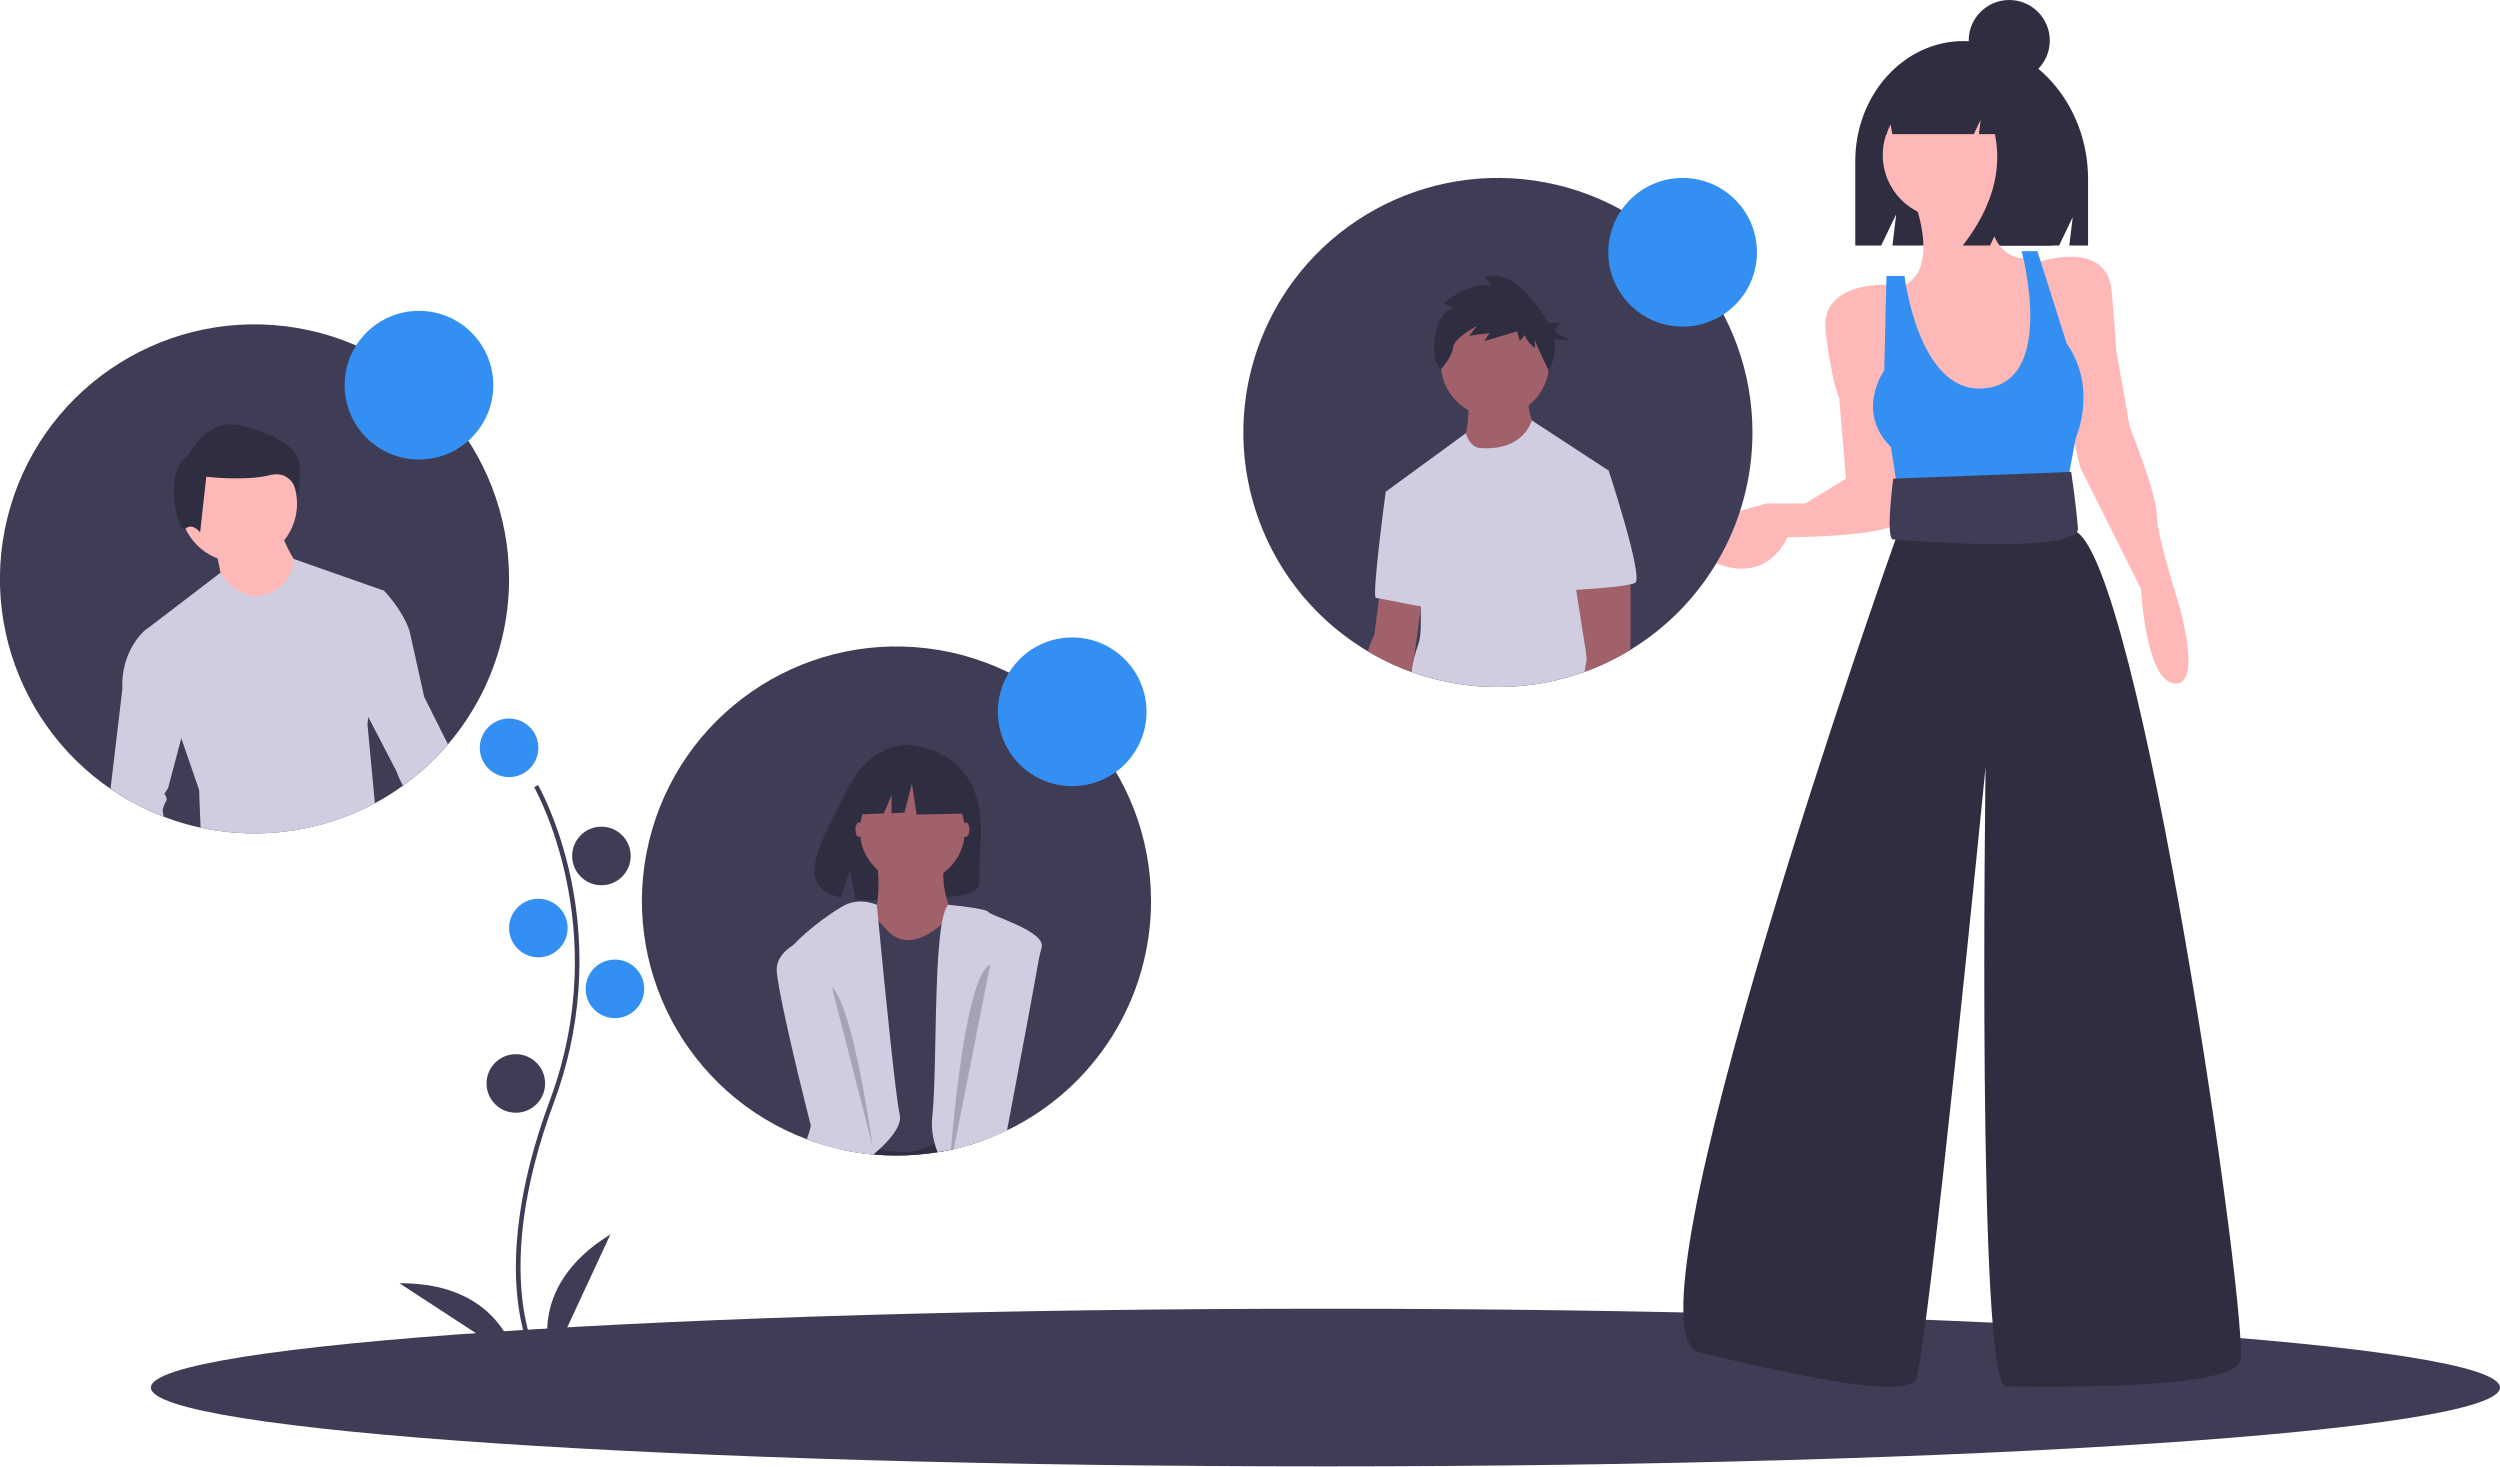
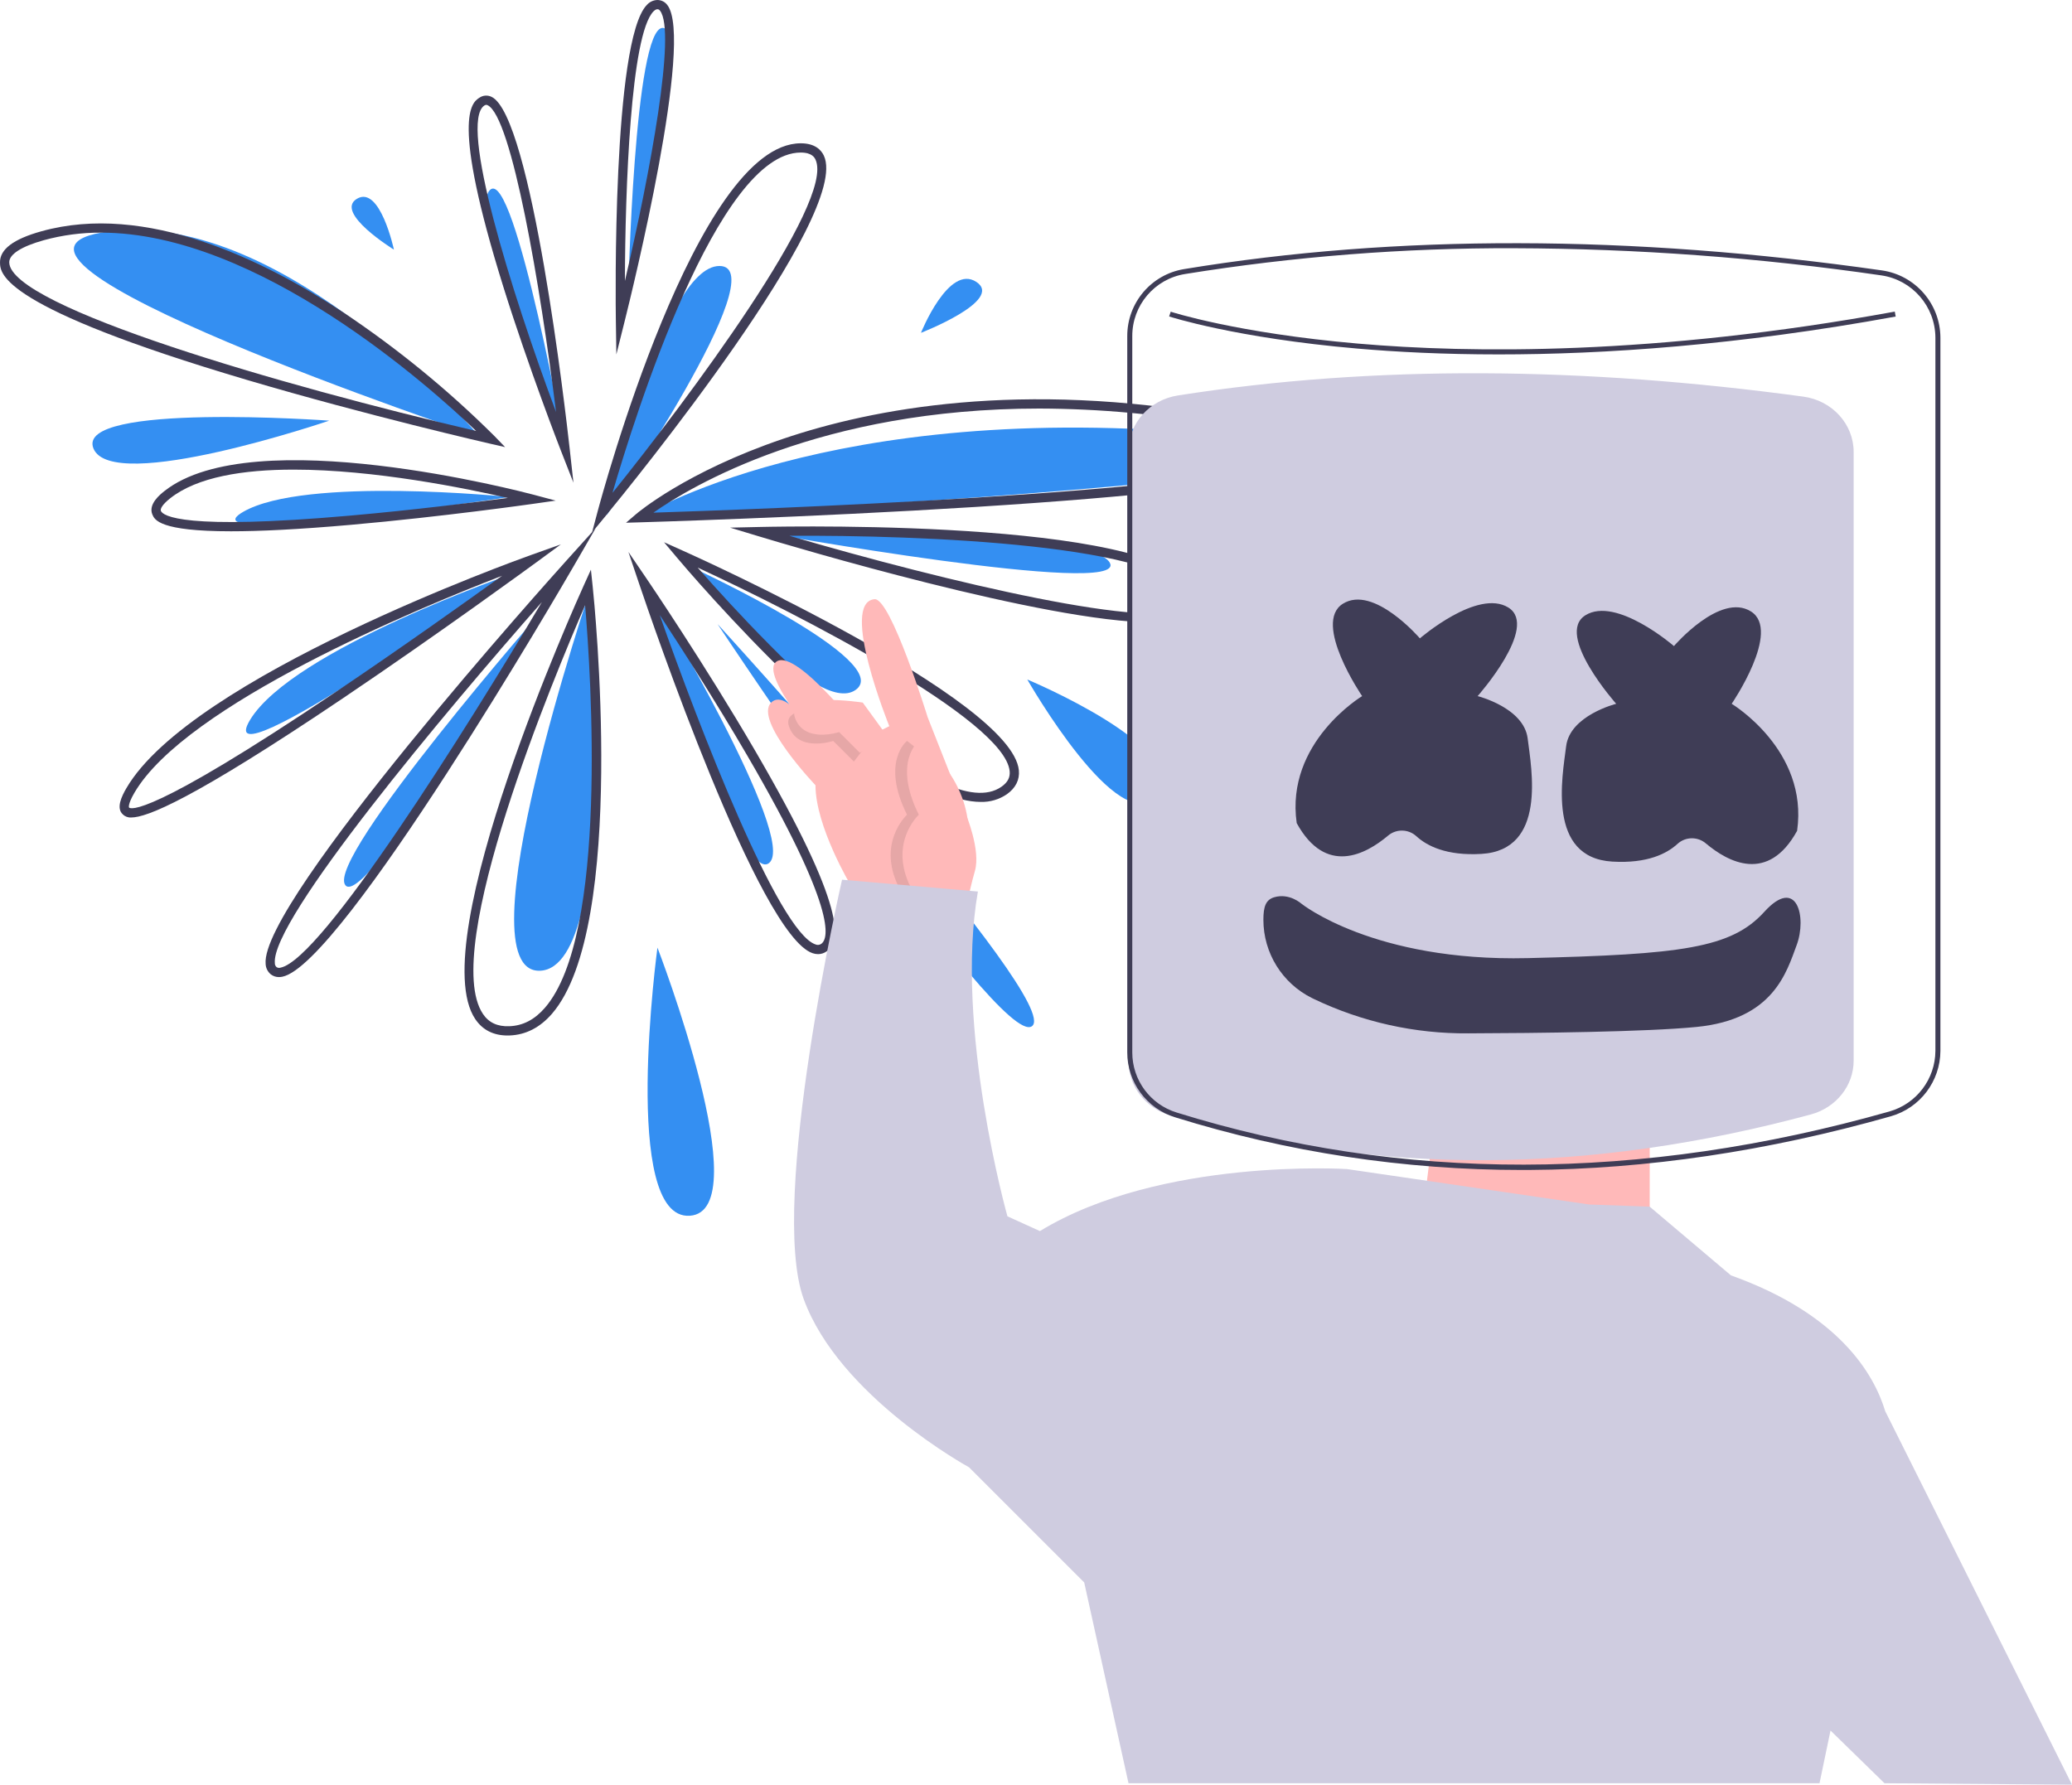
- <svg xmlns="http://www.w3.org/2000/svg" id="a0efb2fe-b3cc-4026-a10e-426d5b99099a" data-name="Layer 1" width="1109.871" height="651" viewBox="0 0 1109.871 651">
-   <path d="M916.762,142.738h-0c-26.542,0-48.058,23.878-48.058,53.334v37.424H880.214l6.663-13.866-1.666,13.866H959.192L965.25,220.89l-1.514,12.605h8.329V204.111C972.065,170.215,947.305,142.738,916.762,142.738Z" transform="translate(-45.06471 -124.5)" fill="#2f2e41" />
-   <ellipse cx="588.429" cy="616" rx="521.442" ry="35" fill="#3f3d56" />
-   <path d="M282.211,728.021c-.229-.375-5.641-9.41-7.517-28.172-1.721-17.213-.614-46.227,14.433-86.698,28.506-76.671-6.569-138.533-6.928-139.149l1.73-1.004c.091.156,9.142,15.929,14.488,41.044a179.061,179.061,0,0,1-7.416,99.807c-28.457,76.54-7.301,112.773-7.084,113.131Z" transform="translate(-45.06471 -124.5)" fill="#3f3d56" />
-   <circle cx="226" cy="332" r="13" fill="#348ff2" />
-   <circle cx="267" cy="380" r="13" fill="#3f3d56" />
-   <circle cx="239" cy="412" r="13" fill="#348ff2" />
-   <circle cx="273" cy="439" r="13" fill="#348ff2" />
-   <circle cx="229" cy="481" r="13" fill="#3f3d56" />
-   <path d="M290.065,728.5s-13-32,26-56Z" transform="translate(-45.06471 -124.5)" fill="#3f3d56" />
-   <path d="M274.077,727.92s-5.916-34.029-51.709-33.738Z" transform="translate(-45.06471 -124.5)" fill="#3f3d56" />
-   <path d="M893.565,210s15,35-5,42l20,66,34-2,9-22-2-33-3-22s-21,5-19-32Z" transform="translate(-45.06471 -124.5)" fill="#ffb8b8" />
-   <path d="M885.565,251s-33-3-30,21,6,29,6,29l3,36-18,11h-17s-52,12-26,25,35-10,35-10,48,0,51-8S885.565,251,885.565,251Z" transform="translate(-45.06471 -124.5)" fill="#ffb8b8" />
-   <path d="M949.565,241s31-11,33,13,2,26,2,26l6,34s12,30,12,39,9,37,9,37,12,39-1,38-15-42-15-42l-27-54-8-33Z" transform="translate(-45.06471 -124.5)" fill="#ffb8b8" />
-   <path d="M890.565,247h-8l-1,42s-13,18,3,34l4,26,73-3,5-27s10-22-4-42l-13-41h-7s16.213,59.778-18,61C896.565,298,890.565,247,890.565,247Z" transform="translate(-45.06471 -124.5)" fill="#348ff2" />
-   <path d="M892.565,344l-6,20s-125,352-87,361,91,21,96,12,31-272,31-272-4,275,9,275,99,2,104-11-45-361-74-369l-8-18Z" transform="translate(-45.06471 -124.5)" fill="#2f2e41" />
-   <path d="M964.565,334l-79,3s-3.606,27,0,27c1,0,83,7,82-5S964.565,334,964.565,334Z" transform="translate(-45.06471 -124.5)" fill="#3f3d56" />
-   <path d="M556.065,524.5a113.011,113.011,0,0,1-63.93,101.82c-.01,0-.01,0-.02.01a110.036,110.036,0,0,1-10.54,4.43c-.57.22-1.15.42-1.74.61-1.2.43-2.42.82-3.65,1.19q-3.795,1.17-7.7,2.07h-.01l-.07.02-.16.03c-.34.08-.69.16-1.04.23q-2.91.645-5.88,1.11a112.114,112.114,0,0,1-18.26,1.48c-3.28,0-6.54-.14-9.75-.42a4.556,4.556,0,0,1-.52-.05,113.435,113.435,0,0,1-25.86-5.43c-1.24-.42-2.48-.86-3.7-1.33a113.009,113.009,0,1,1,152.83-105.77Z" transform="translate(-45.06471 -124.5)" fill="#3f3d56" />
-   <path d="M429.639,525.768s26.504-11.549,38.953.651S435.261,534.602,429.639,525.768Z" transform="translate(-45.06471 -124.5)" fill="#3f3d56" />
-   <path d="M475.404,470.997c-8.907-15.05-26.528-15.751-26.528-15.751s-17.171-2.196-28.186,20.725c-10.267,21.364-24.437,41.992-2.281,46.993l4.002-12.456,2.478,13.383a86.686,86.686,0,0,0,9.48.162c23.727-.766,46.323.224,45.595-8.29C478.996,504.445,483.974,485.478,475.404,470.997Z" transform="translate(-45.06471 -124.5)" fill="#2f2e41" />
-   <path d="M479.835,631.37c.59-.19,1.17-.39,1.74-.61l-.13-.18-1.61-.09-10.42-.56h-.01l-1.75-.09-8.29-.45-18.05-.98-9.67-.52-.49-.03h-.12l-6.81-.37-2.22-.12-2.11,7.74a109.529,109.529,0,0,0,12.9,1.92,4.573,4.573,0,0,0,.52.05c3.21.28,6.47.42,9.75.42a112.118,112.118,0,0,0,18.26-1.48q2.97-.465,5.88-1.11c.35-.07.7-.15,1.04-.23l.16-.03.07-.02h.01q3.9-.9,7.7-2.07Z" transform="translate(-45.06471 -124.5)" fill="#2f2e41" />
-   <path d="M434.056,503.681s4.016,26.504-4.016,29.717,16.063,16.866,16.063,16.866h13.654l8.835-18.472s-8.031-14.457-3.213-28.11S434.056,503.681,434.056,503.681Z" transform="translate(-45.06471 -124.5)" fill="#a0616a" />
-   <path d="M479.835,631.37V537.41s-1.02-9.65-9.11-7.14a15.238,15.238,0,0,0-2.4,1,27.739,27.739,0,0,0-3.82,2.49c-.46.35-.93.73-1.42,1.14-.04.03-.08.07-.12.1-15.26,12.85-22.48,4.02-24.09,2.41-.59-.58-2.13-2.23-3.86-4.09v-.01c-.75-.8-1.53-1.64-2.27-2.46-2.29-2.47-4.31-4.68-4.31-4.68l-8.03,6.42,1.96,48.68.46,11.48v.01l.15,3.57v.02l1.25,31.14.19,4.7a85.339,85.339,0,0,0,8.27,2.18c.82.17,1.69.34,2.58.5,6.96,1.26,15.72,1.91,21.28-1.08a19.752,19.752,0,0,1,3.52-1.47,24.45,24.45,0,0,1,7.46-1.03c.54.01,1.07.03,1.6.06h.01a36.073,36.073,0,0,1,7.05,1.21Z" transform="translate(-45.06471 -124.5)" fill="#3f3d56" />
-   <path d="M441.315,628.41a48.912,48.912,0,0,1-6.05,6.46c-.68.62-1.36,1.22-2.05,1.81-.14.12-.28.23-.42.35a113.435,113.435,0,0,1-25.86-5.43c-1.24-.42-2.48-.86-3.7-1.33a37.334,37.334,0,0,0,1.81-6.03c5.53-25.92-10.55-65.26-11.95-71.57-.51-2.27,1.37-5.42,4.38-8.77,6.57-7.29,18.52-15.53,22.93-17.73a16.553,16.553,0,0,1,10.65-.98h.01a19.215,19.215,0,0,1,3.27.98v.01c.01.15.12,1.29.31,3.24.1,1.07.22,2.37.37,3.89v.01c.27,2.84.61,6.38,1.01,10.42v.01c2.41,24.89,6.77,68.21,8.47,75.58C445.125,622.06,443.725,625.22,441.315,628.41Z" transform="translate(-45.06471 -124.5)" fill="#d0cde1" />
-   <path d="M479.835,631.37c.59-.19,1.17-.39,1.74-.61a110.027,110.027,0,0,0,10.54-4.43c-5.14-15.02,10.05-62.77,14.4-77.55v-.02c.51-1.73.87-3.01,1.03-3.72,1.61-7.23-22.89-14.05-23.69-15.66-.62-1.22-10.57-2.45-15.26-2.96-1.45-.16-2.4-.25-2.4-.25-1.24.96-2.19,3.72-2.93,7.73-.07.32-.13.66-.18,1-.53,3.1-.94,6.85-1.27,11.06-1.82,22.96-1.2,59.24-2.86,74.18a30.421,30.421,0,0,0,.41,9.25,29.04,29.04,0,0,0,.7,2.93,34.288,34.288,0,0,0,1.26,3.7q2.97-.465,5.88-1.11c.35-.07.7-.15,1.04-.23l.16-.03.07-.02h.01q3.9-.9,7.7-2.07Z" transform="translate(-45.06471 -124.5)" fill="#d0cde1" />
-   <ellipse cx="428.747" cy="368.339" rx="1.606" ry="3.213" fill="#a0616a" />
-   <ellipse cx="381.361" cy="368.339" rx="1.606" ry="3.213" fill="#a0616a" />
-   <path d="M479.835,631.37c.59-.19,1.17-.39,1.74-.61a110.027,110.027,0,0,0,10.54-4.43.037.037,0,0,0,.01.03.06.06,0,0,1,.01-.04c6-31.68,12.36-65.57,14.38-77.54v-.02c.35-2.08.57-3.49.63-4.12.8-8.03-19.28-8.03-19.28-8.03l-3.2,16.17-4.83,24.43-1.66,8.39-8.77,44.33-.28,1.42-.65,3.28h.01q3.9-.9,7.7-2.07Z" transform="translate(-45.06471 -124.5)" fill="#d0cde1" />
-   <path d="M432.795,637.03a113.435,113.435,0,0,1-25.86-5.43c-.63-2.43-1.26-4.89-1.89-7.36-7.81-30.65-15.16-63.08-15.16-69.16,0-5.03,3.51-8.66,7.59-11.18a43.088,43.088,0,0,1,12.49-4.88s2.56,10.65,6.24,26.01c1.97,8.2,4.25,17.74,6.62,27.72v.01c2.76,11.58,5.65,23.74,8.33,35.1q.645,2.76,1.28,5.44v.04a.1.1,0,0,1,.01.04q.12.495.24.99c.18.78.36,1.55.53,2.31.04.13.07.26.1.4A4.556,4.556,0,0,1,432.795,637.03Z" transform="translate(-45.06471 -124.5)" fill="#d0cde1" />
-   <path d="M414.379,562.713l18.071,70.67S424.017,571.547,414.379,562.713Z" transform="translate(-45.06471 -124.5)" opacity="0.2" />
-   <path d="M461.325,636.02l5.88-1.14v.03Q464.295,635.555,461.325,636.02Z" transform="translate(-45.06471 -124.5)" opacity="0.2" />
-   <path d="M484.665,552.78l-4.83,24.43-1.66,8.39-8.76,44.33h-.01l-.27,1.42h-.01l-.64,3.28h-.01l-.07.02-.16.03-1.04.2c.09-1.12.2-2.32.32-3.59.04-.47.08-.95.13-1.45,1.88-20.43,5.89-55.72,12.18-70.5C481.315,555.86,482.925,553.52,484.665,552.78Z" transform="translate(-45.06471 -124.5)" opacity="0.2" />
-   <circle cx="405.054" cy="368.74" r="23.291" fill="#a0616a" />
-   <polygon points="426.401 345.046 408.992 335.927 384.951 339.657 379.977 361.626 392.359 361.15 395.818 353.079 395.818 361.017 401.531 360.797 404.847 347.947 406.92 361.626 427.23 361.212 426.401 345.046" fill="#2f2e41" />
-   <path d="M271.065,381.5a112.991,112.991,0,0,1-47.1,91.79,111.28,111.28,0,0,1-12.47,7.8,113.297,113.297,0,0,1-77.37,10.86,110.597,110.597,0,0,1-16.42-4.88,113.01,113.01,0,1,1,153.36-105.57Z" transform="translate(-45.06471 -124.5)" fill="#3f3d56" />
-   <circle cx="105.873" cy="223.642" r="25.989" fill="#ffb8b8" />
-   <path d="M140.786,368.04s3.249,15.431,3.249,17.055,15.431,8.934,15.431,8.934l13.806-2.436,4.873-14.619s-8.121-12.182-8.121-17.055Z" transform="translate(-45.06471 -124.5)" fill="#ffb8b8" />
-   <path d="M158.065,494.5a113.063,113.063,0,0,1-23.94-2.55c-.39-7.95-.65-16.71-.65-16.71l-7.92-22.98-16.44-47.67,33.85-25.84s8.38,13.65,20.56,9.59a16.804,16.804,0,0,0,11.92-15.7l40.06,14.08-6.92,56.15-.39,3.14,3.3,35.08A112.443,112.443,0,0,1,158.065,494.5Z" transform="translate(-45.06471 -124.5)" fill="#d0cde1" />
-   <path d="M128.401,327.204s8.251-17.878,24.066-13.752,24.754,10.314,25.442,16.503-.344,15.471-.344,15.471-1.719-12.721-12.721-9.97-28.192.688-28.192.688l-2.75,24.754s-3.094-4.469-6.532-1.719S117.399,332.705,128.401,327.204Z" transform="translate(-45.06471 -124.5)" fill="#2f2e41" />
-   <path d="M94.135,474.68l5.23-44.1c-.81-17.06,9.75-25.99,9.75-25.99h12.18l8.93,30.05-4.67,17.62-5.88,22.17-1.63,2.44s1.63,2.43.81,3.25c-.81.81-1.62,4.06-1.62,4.06s.17,1.16.47,2.89A111.979,111.979,0,0,1,94.135,474.68Z" transform="translate(-45.06471 -124.5)" fill="#d0cde1" />
-   <path d="M243.935,454.95a112.843,112.843,0,0,1-19.97,18.34,37.727,37.727,0,0,1-2.78-6.17l-12.6-24.25-8.51-16.36,1.62-42.23,13.81,2.44s8.12,8.12,11.37,17.87l6.5,29.23,10.55,21.12Z" transform="translate(-45.06471 -124.5)" fill="#d0cde1" />
-   <path d="M823.065,316.5a112.917,112.917,0,0,1-54.27,96.55c-2,1.22-4.04,2.37-6.12,3.47-3.1,1.64-6.29,3.14-9.55,4.47V421c-1.04.43-2.08.84-3.13,1.23-.49.19-.99.38-1.49.56a113.267,113.267,0,0,1-38.44,6.71,113.432,113.432,0,0,1-25.57-2.9,111.727,111.727,0,0,1-12.85-3.8h-.01a112.535,112.535,0,0,1-15.5-6.98q-1.95-1.05-3.84-2.19c-.88-.52-1.74-1.05-2.6-1.59a113.006,113.006,0,1,1,173.37-95.54Z" transform="translate(-45.06471 -124.5)" fill="#3f3d56" />
-   <path d="M697.039,300.004s.669,17.392-3.345,21.405,20.067,18.061,20.067,18.061l14.047-22.074s-5.351-9.365-4.013-17.392Z" transform="translate(-45.06471 -124.5)" fill="#a0616a" />
-   <circle cx="663.68" cy="161.122" r="24.081" fill="#a0616a" />
-   <path d="M749.555,416.65q.225,2.79.44,5.58c-.49.19-.99.38-1.49.56a113.267,113.267,0,0,1-38.44,6.71,113.432,113.432,0,0,1-25.57-2.9,111.727,111.727,0,0,1-12.85-3.8l-.01.09a.139.139,0,0,1,0-.09,27.264,27.264,0,0,1,1.14-6.01v-.01c.56-2.06,1.32-4.44,2.19-7.07.94-2.81,1-8.95.8-14.72-.02-.44-.03-.89-.05-1.32-.08-1.87-.18-3.66-.28-5.25-.23-3.59-.47-6.14-.47-6.14l-14.72-39.47,35.55-25.96c2.1,6.81,6.6,6.57,6.6,6.57,19.08,1.31,22.59-11.87,22.7-12.3v-.01l34.15,22.34-14.04,34.11s.57,5.78,1.38,14.6c.12,1.3.24,2.67.38,4.1C747.745,394.92,748.695,405.71,749.555,416.65Z" transform="translate(-45.06471 -124.5)" fill="#d0cde1" />
-   <path d="M676.635,388.63l-.7,5.08-.17,1.28-2.97,21.7-.02.09v.01l-1.13,6.01-.01.09a.139.139,0,0,1,0-.09,112.535,112.535,0,0,1-15.5-6.98q-1.95-1.05-3.84-2.19a69.566,69.566,0,0,1,2.94-7.6l2.04-15.88.63-4.86,17.53,3.13Z" transform="translate(-45.06471 -124.5)" fill="#a0616a" />
-   <path d="M669.948,341.811l-9.699,1.003s-6.355,47.158-4.348,47.158,24.75,5.351,25.419,4.013S669.948,341.811,669.948,341.811Z" transform="translate(-45.06471 -124.5)" fill="#d0cde1" />
-   <path d="M690.165,260.938l-4.341-1.579s9.077-9.077,21.705-8.287l-3.552-3.552s8.682-3.157,16.575,5.13c4.149,4.356,8.949,9.477,11.942,15.246h4.649l-1.94,3.881,6.791,3.881-6.97-.697a19.581,19.581,0,0,1-.659,10.05l-1.578,4.341s-6.314-12.628-6.314-14.207v3.946s-4.341-3.552-4.341-5.919l-2.368,2.762-1.184-4.341-14.601,4.341,2.368-3.552-9.077,1.184,3.552-4.341s-10.26,5.13-10.655,9.471-5.525,9.866-5.525,9.866l-2.368-3.946S678.721,266.857,690.165,260.938Z" transform="translate(-45.06471 -124.5)" fill="#2f2e41" />
-   <path d="M768.795,413.05c-2,1.22-4.04,2.37-6.12,3.47-3.1,1.64-6.29,3.14-9.55,4.47V421c-1.04.43-2.08.84-3.13,1.23-.49.19-.99.38-1.49.56l1.05-6.14-4.76-30.25-.6-3.79,2.39-.45,22.36-4.23v27.43S769.005,408.33,768.795,413.05Z" transform="translate(-45.06471 -124.5)" fill="#a0616a" />
-   <path d="M746.204,331.777l13.044,1.672s15.719,47.827,11.706,49.834-30.101,3.345-30.101,3.345Z" transform="translate(-45.06471 -124.5)" fill="#d0cde1" />
-   <circle cx="186" cy="171" r="33" fill="#348ff2" />
-   <circle cx="476" cy="316" r="33" fill="#348ff2" />
-   <circle cx="747" cy="112" r="33" fill="#348ff2" />
-   <circle cx="863.956" cy="68.856" r="28.098" fill="#ffb8b8" />
-   <path d="M930.424,157.429A25.204,25.204,0,0,0,910.538,147.281h-.944c-18.192,0-32.939,16.461-32.939,36.768v0h6.096l.984-7.493,1.443,7.493H921.331l3.029-6.339-.757,6.339h7.112q4.978,24.723-14.306,49.446h12.116l6.058-12.679-1.514,12.679h23.095l4.543-29.161C960.706,182.496,948.017,163.977,930.424,157.429Z" transform="translate(-45.06471 -124.5)" fill="#2f2e41" />
-   <circle cx="892" cy="18" r="18" fill="#2f2e41" />
+ <svg xmlns="http://www.w3.org/2000/svg" id="a36533cd-eb13-4bd5-8e12-9c43fd701efb" data-name="Layer 1" width="885.587" height="762.892" viewBox="0 0 885.587 762.892">
+   <path d="M376.948,313.578S282.232,346.2,264.068,376.313,376.948,313.578,376.948,313.578Z" transform="translate(-157.2063 -68.55376)" fill="#348ff2" />
+   <path d="M213.297,417.997a4.615,4.615,0,0,1-3.593-1.326c-2.947-2.654-.538-7.672,1.528-11.217,27.71-47.501,167.04-97.558,172.956-99.666l12.742-4.538-10.91,7.993c-.403.296-40.936,29.965-82.43,57.917C239.079,410.618,219.927,417.997,213.297,417.997Zm158.508-103.33c-36.585,14.161-135.179,55.096-157.158,92.778-2.927,5.017-2.308,6.277-2.3,6.288.592.639,8.08,4.649,88.551-49.525C328.951,345.323,356.626,325.602,371.805,314.667Z" transform="translate(-157.2063 -68.55376)" fill="#3f3d56" />
+   <path d="M374.895,280.994s-87.284-8.972-113.763,6.36S374.895,280.994,374.895,280.994Z" transform="translate(-157.2063 -68.55376)" fill="#348ff2" />
+   <path d="M255.955,295.659c-30.553,0-32.65-4.898-33.611-7.137-1.92-4.481,3.423-8.7,5.179-10.086,37.886-29.912,152.959.316,157.839,1.617l9.359,2.496-9.589,1.369c-.386.055-38.941,5.539-77.849,8.972C284.591,294.892,268.044,295.659,255.955,295.659ZM282.729,269.3c-21.52,0-41.207,3.117-52.756,12.236-3.485,2.751-4.35,4.607-3.996,5.427.886,2.065,9.34,8.309,80.958,1.99,26.688-2.355,53.207-5.677,67.292-7.54C356.181,277.259,317.114,269.3,282.729,269.3Z" transform="translate(-157.2063 -68.55376)" fill="#3f3d56" />
+   <path d="M399.874,265.621s-43.904-105.418-33.266-115.853S399.874,265.621,399.874,265.621Z" transform="translate(-157.2063 -68.55376)" fill="#348ff2" />
+   <path d="M402.302,274.894l-5.459-13.949c-.133-.342-13.49-34.558-24.497-69.784-22.672-72.549-13.379-78.744-10.326-80.78a5.14,5.14,0,0,1,5.247-.443c17.124,7.979,31.768,135.549,33.382,150.069Zm-37.276-161.521a1.466,1.466,0,0,0-.814.296c-10.91,7.274,11.208,78.888,30.651,131.011-6.669-53.746-18.95-126.353-29.266-131.161A1.342,1.342,0,0,0,365.026,113.374Z" transform="translate(-157.2063 -68.55376)" fill="#3f3d56" />
+   <path d="M416.468,288.803s23.564-106.554,48.251-106.554S416.468,288.803,416.468,288.803Z" transform="translate(-157.2063 -68.55376)" fill="#348ff2" />
+   <path d="M410.251,296.156l2.331-8.773c1.712-6.434,42.399-157.573,86.878-157.573,6.098,0,8.728,2.861,9.863,5.26,11.86,25.118-82.506,140.95-93.304,154.075ZM499.46,133.762c-35.502,0-70.793,112.209-80.47,145.466C450.832,239.666,514.299,154.868,505.749,136.758,505.398,136.017,504.334,133.762,499.46,133.762Z" transform="translate(-157.2063 -68.55376)" fill="#3f3d56" />
+   <path d="M430.3,289.866s81.016-51.196,247-35.568S430.3,289.866,430.3,289.866Z" transform="translate(-157.2063 -68.55376)" fill="#348ff2" />
+   <path d="M424.773,292.001l4.241-3.636c.859-.736,21.512-18.194,62.894-32.234,38.08-12.922,101.559-25.095,187.714-9.707,36.4,6.5,41.126,11.344,40.809,15.609-.313,4.214-1.046,14.085-146.479,23.235-71.068,4.471-142.88,6.551-143.598,6.572Zm176.659-48.811c-93.582,0-148.908,33.251-164.95,44.508,18.99-.608,78.369-2.67,137.232-6.374,135.14-8.503,142.644-17.804,142.776-19.582.015-.19-.085-4.734-37.561-11.427A440.497,440.497,0,0,0,601.432,243.19Z" transform="translate(-157.2063 -68.55376)" fill="#3f3d56" />
+   <path d="M481.676,295.87S623.587,293.976,631.56,309.129,481.676,295.87,481.676,295.87Z" transform="translate(-157.2063 -68.55376)" fill="#348ff2" />
+   <path d="M649.733,334.59c-45.297,0-154.178-32.526-168.63-36.905l-11.842-3.588,12.371-.278c18.153-.406,177.641-3.06,187.674,29.05,1.189,3.803-.189,6.244-1.555,7.621C664.894,333.37,658.505,334.59,649.733,334.59ZM494.62,297.589c66.565,19.509,158.993,41.552,170.324,30.118.614-.619,1.235-1.595.59-3.66C658.407,301.236,549.63,297.216,494.62,297.589Z" transform="translate(-157.2063 -68.55376)" fill="#3f3d56" />
+   <path d="M454.012,311.602s85.715,39.618,68.966,51.808S454.012,311.602,454.012,311.602Z" transform="translate(-157.2063 -68.55376)" fill="#348ff2" />
+   <path d="M576.385,411.343c-41.463,0-125.887-99.73-129.814-104.397l-5.558-6.606,7.879,3.531c5.749,2.577,140.829,63.466,143.785,93.964.392,4.045-1.384,7.582-5.133,10.229A18.882,18.882,0,0,1,576.385,411.343ZM455.415,311.189c32.6,37.402,105.133,111.099,129.849,93.647,2.632-1.857,3.738-3.961,3.481-6.62C586.618,376.288,498.347,331.072,455.415,311.189Z" transform="translate(-157.2063 -68.55376)" fill="#3f3d56" />
+   <path d="M596.284,359.026s71.136,29.64,55.328,49.4S596.284,359.026,596.284,359.026Z" transform="translate(-157.2063 -68.55376)" fill="#348ff2" />
+   <path d="M463.892,335.314S612.092,497.346,598.26,507.226,463.892,335.314,463.892,335.314Z" transform="translate(-157.2063 -68.55376)" fill="#348ff2" />
+   <path d="M436.228,323.458S498.624,427.378,485.89,437.481,436.228,323.458,436.228,323.458Z" transform="translate(-157.2063 -68.55376)" fill="#348ff2" />
+   <path d="M506.853,476.409a7.308,7.308,0,0,1-2.289-.384c-22.875-7.514-68.979-142.497-74.16-157.864l-4.608-13.666,8.114,11.924c.241.356,24.494,36.052,46.015,72.982,39.786,68.269,36.488,81.694,30.547,85.853A6.221,6.221,0,0,1,506.853,476.409Zm-67.678-144.954c16.817,47.739,50.674,135.577,66.622,140.817a2.505,2.505,0,0,0,2.41-.257c3.265-2.285,6.713-14.715-31.687-80.61C462.896,368.027,448.169,345.137,439.175,331.454Z" transform="translate(-157.2063 -68.55376)" fill="#3f3d56" />
+   <path d="M409.831,319.506S353.674,485.209,388.134,483.501,409.831,319.506,409.831,319.506Z" transform="translate(-157.2063 -68.55376)" fill="#348ff2" />
+   <path d="M374.156,511.193c-6.048,0-10.698-2.364-13.832-7.034-22.232-33.135,43.626-179.265,46.44-185.47l3.005-6.622.76,7.231c.623,5.917,14.886,145.366-17.423,182.62-5.108,5.887-11.184,9.002-18.06,9.257C374.746,511.188,374.449,511.193,374.156,511.193Zm33.137-183.908c-13.02,29.937-62.072,147.271-43.686,174.672,2.505,3.736,6.198,5.467,11.293,5.27,5.82-.216,10.799-2.8,15.221-7.898C417.128,468.188,409.832,357.374,407.292,327.285Z" transform="translate(-157.2063 -68.55376)" fill="#3f3d56" />
+   <path d="M390.435,327.743S296.17,435.558,304.797,446.913,390.435,327.743,390.435,327.743Z" transform="translate(-157.2063 -68.55376)" fill="#348ff2" />
+   <path d="M276.438,486.217a5.521,5.521,0,0,1-3.456-1.144,6.086,6.086,0,0,1-2.242-4.492c-2.368-26.784,123.11-166.35,128.452-172.278l12.632-14.015L402.37,310.616c-4.029,6.958-98.958,170.476-124.521,175.459A7.39,7.39,0,0,1,276.438,486.217Zm112.36-160.291C347.225,373.143,273.032,461.639,274.676,480.233a2.163,2.163,0,0,0,.733,1.721,1.924,1.924,0,0,0,1.683.241C294.759,478.753,356.472,380.33,388.798,325.927Z" transform="translate(-157.2063 -68.55376)" fill="#3f3d56" />
+   <path d="M362.142,255.143s-82.183-97.076-158.179-87.668S362.142,255.143,362.142,255.143Z" transform="translate(-157.2063 -68.55376)" fill="#348ff2" />
+   <path d="M373.096,259.679l-6.468-1.478c-.519-.119-52.461-12.032-103.813-27.229-105.156-31.119-105.496-45.429-105.606-50.13-.135-5.673,5.64-10.061,17.657-13.415,44.593-12.447,94.945,12.071,129.32,34.837a429.998,429.998,0,0,1,64.305,52.639Zm-172.711-91.679a90.663,90.663,0,0,0-24.459,3.233c-9.606,2.68-14.849,6.059-14.768,9.514.45,18.972,117.068,52.802,199.539,72.028C341.202,234.074,267.548,168,200.385,168Z" transform="translate(-157.2063 -68.55376)" fill="#3f3d56" />
+   <path d="M297.908,248.37s-108.68-7.904-100.776,11.856S297.908,248.37,297.908,248.37Z" transform="translate(-157.2063 -68.55376)" fill="#348ff2" />
+   <path d="M325.572,175.258s-5.928-27.664-15.808-21.736S325.572,175.258,325.572,175.258Z" transform="translate(-157.2063 -68.55376)" fill="#348ff2" />
+   <path d="M425.688,194.832S452.803,80.893,440.514,80.475,425.688,194.832,425.688,194.832Z" transform="translate(-157.2063 -68.55376)" fill="#348ff2" />
+   <path d="M420.642,220.058,420.42,204.927c-.071-4.86-1.578-119.207,13.288-134.296a6.239,6.239,0,0,1,4.496-2.077,5.26,5.26,0,0,1,4.234,2.168c11.439,14.652-15.065,122.416-18.126,134.656ZM438.204,72.506c-.197,0-.795,0-1.681.899-9.818,9.965-12.097,76.256-12.23,115.243,10.883-46.455,21.975-106.6,15.03-115.494A1.333,1.333,0,0,0,438.204,72.506Z" transform="translate(-157.2063 -68.55376)" fill="#3f3d56" />
+   <path d="M550.836,210.826s11.856-29.64,23.712-21.736S550.836,210.826,550.836,210.826Z" transform="translate(-157.2063 -68.55376)" fill="#348ff2" />
+   <path d="M438.204,473.634S422.396,590.218,452.036,588.242,438.204,473.634,438.204,473.634Z" transform="translate(-157.2063 -68.55376)" fill="#348ff2" />
+   <path d="M520.894,447.121S505.748,421.878,505.748,404.208c0,0-26.505-27.767-18.932-35.34s23.981,21.457,23.981,21.457S480.505,356.246,489.34,351.197s37.865,32.816,37.865,32.816l10.097-5.049s-21.447-52.897-6.311-54.273c6.942-.631,22.719,50.486,22.719,50.486l16.408,41.651s6.311,15.146,3.786,23.981a166.569,166.569,0,0,0-3.786,16.408Z" transform="translate(-157.2063 -68.55376)" fill="#ffb9b9" />
+   <path d="M560.021,453.432s8.835-13.884,5.638-35.083-20.783-33.073-20.783-33.073-11.359,8.835,0,31.554c0,0-13.884,12.622-2.524,32.816" transform="translate(-157.2063 -68.55376)" opacity="0.1" />
+   <path d="M565.069,453.432s8.835-13.884,5.638-35.083-20.783-33.073-20.783-33.073-11.359,8.835,0,31.554c0,0-13.884,12.622-2.524,32.816" transform="translate(-157.2063 -68.55376)" fill="#ffb9b9" />
+   <path d="M530.36,383.382,523.418,372.654s-32.816-5.049-29.029,6.311,18.932,6.311,18.932,6.311l8.835,8.835Z" transform="translate(-157.2063 -68.55376)" opacity="0.1" />
+   <path d="M536.04,382.751l-10.097-13.884s-32.816-5.049-29.029,6.311,18.932,6.311,18.932,6.311l8.835,8.835Z" transform="translate(-157.2063 -68.55376)" fill="#ffb9b9" />
+   <polygon points="612.963 480.17 606.652 530.656 705.1 536.967 705.1 476.384 612.963 480.17" fill="#ffb9b9" />
+   <path d="M1042.794,831.446,962.955,671.77c-4.77-15.794-19.664-41.517-65.94-58.045L862.306,584.363l-25.874-.929L732.935,568.288s-79.516-5.049-131.264,26.505L587.788,588.482s-22.719-80.778-12.622-138.837l-58.059-5.049s-31.554,137.575-16.408,179.226,70.681,71.943,70.681,71.943l49.224,49.224,18.932,85.826H934.88l4.7-22.519,23.068,22.519Z" transform="translate(-157.2063 -68.55376)" fill="#cfcce0" />
+   <path d="M931.166,544.944c-92.988,25.11-184.381,26.885-273.844.387-10.516-3.115-17.706-12.348-17.706-22.828V261.167c0-11.693,8.898-21.668,21.023-23.57,84.393-13.235,173.797-12.21,267.305.494,12.355,1.679,21.527,11.768,21.527,23.644V521.95C949.471,532.65,941.983,542.023,931.166,544.944Z" transform="translate(-157.2063 -68.55376)" fill="#cfcce0" />
+   <path d="M739.396,366.112s-21.388-31.259-8.226-39.485,32.904,14.807,32.904,14.807,24.678-21.388,37.84-13.162-13.162,37.84-13.162,37.84,19.742,4.936,21.388,18.097,8.226,47.711-19.742,49.356c-14.983.881-23.356-3.431-27.901-7.625a9.169,9.169,0,0,0-12.077-.143c-9.484,7.99-26.565,17.201-38.992-5.393C706.492,385.855,739.396,366.112,739.396,366.112Z" transform="translate(-157.2063 -68.55376)" fill="#3f3d56" />
+   <path d="M897.336,369.403s21.388-31.259,8.226-39.485-32.904,14.807-32.904,14.807-24.678-21.388-37.84-13.162,13.162,37.84,13.162,37.84-19.742,4.936-21.388,18.097-8.226,47.711,19.742,49.356c14.983.881,23.356-3.431,27.901-7.625a9.169,9.169,0,0,1,12.077-.143c9.484,7.99,26.565,17.201,38.992-5.393C930.24,389.145,897.336,369.403,897.336,369.403Z" transform="translate(-157.2063 -68.55376)" fill="#3f3d56" />
+   <path d="M713.431,454.835s30.862,24.847,96.672,23.281,87.092-4.253,101.159-19.764,18.236,2.404,13.868,14.147-9.978,31.783-42.763,35.032c-21.583,2.138-68.233,2.645-97.59,2.742a150.031,150.031,0,0,1-65.967-14.675q-.408-.198-.814-.398a37.348,37.348,0,0,1-20.809-33.474c.003-5.534.977-8.525,4.579-9.615C708.26,450.146,713.431,454.835,713.431,454.835Z" transform="translate(-157.2063 -68.55376)" fill="#3f3d56" />
+   <path d="M807.837,568.673A498.469,498.469,0,0,1,659.496,546.17a28.978,28.978,0,0,1-20.491-27.768V212.246a28.957,28.957,0,0,1,24.333-28.671c90.637-14.939,190.999-14.745,298.296.576a29.181,29.181,0,0,1,24.918,28.761V517.755a29.214,29.214,0,0,1-21.185,27.97C912.825,560.636,860.881,568.354,810.977,568.664,809.934,568.67,808.881,568.673,807.837,568.673Zm-3.497-394.015a865.242,865.242,0,0,0-140.653,11.033,26.819,26.819,0,0,0-22.537,26.554V518.402A26.84,26.84,0,0,0,660.134,544.121c95.892,29.851,198.389,29.696,304.647-.46l.293,1.032-.293-1.032a27.06,27.06,0,0,0,19.627-25.907V212.911a27.025,27.025,0,0,0-23.076-26.637A1112.345,1112.345,0,0,0,804.34,174.658Z" transform="translate(-157.2063 -68.55376)" fill="#3f3d56" />
+   <path d="M797.75,220.052c-23.634,0-43.859-1.06-60.419-2.497-52.083-4.517-80.149-13.635-80.427-13.726l.673-2.037c.276.091,28.172,9.145,80.04,13.635,47.872,4.146,126.54,5.138,229.435-13.672l.385,2.111C899.838,216.223,842.652,220.052,797.75,220.052Z" transform="translate(-157.2063 -68.55376)" fill="#3f3d56" />
</svg>
